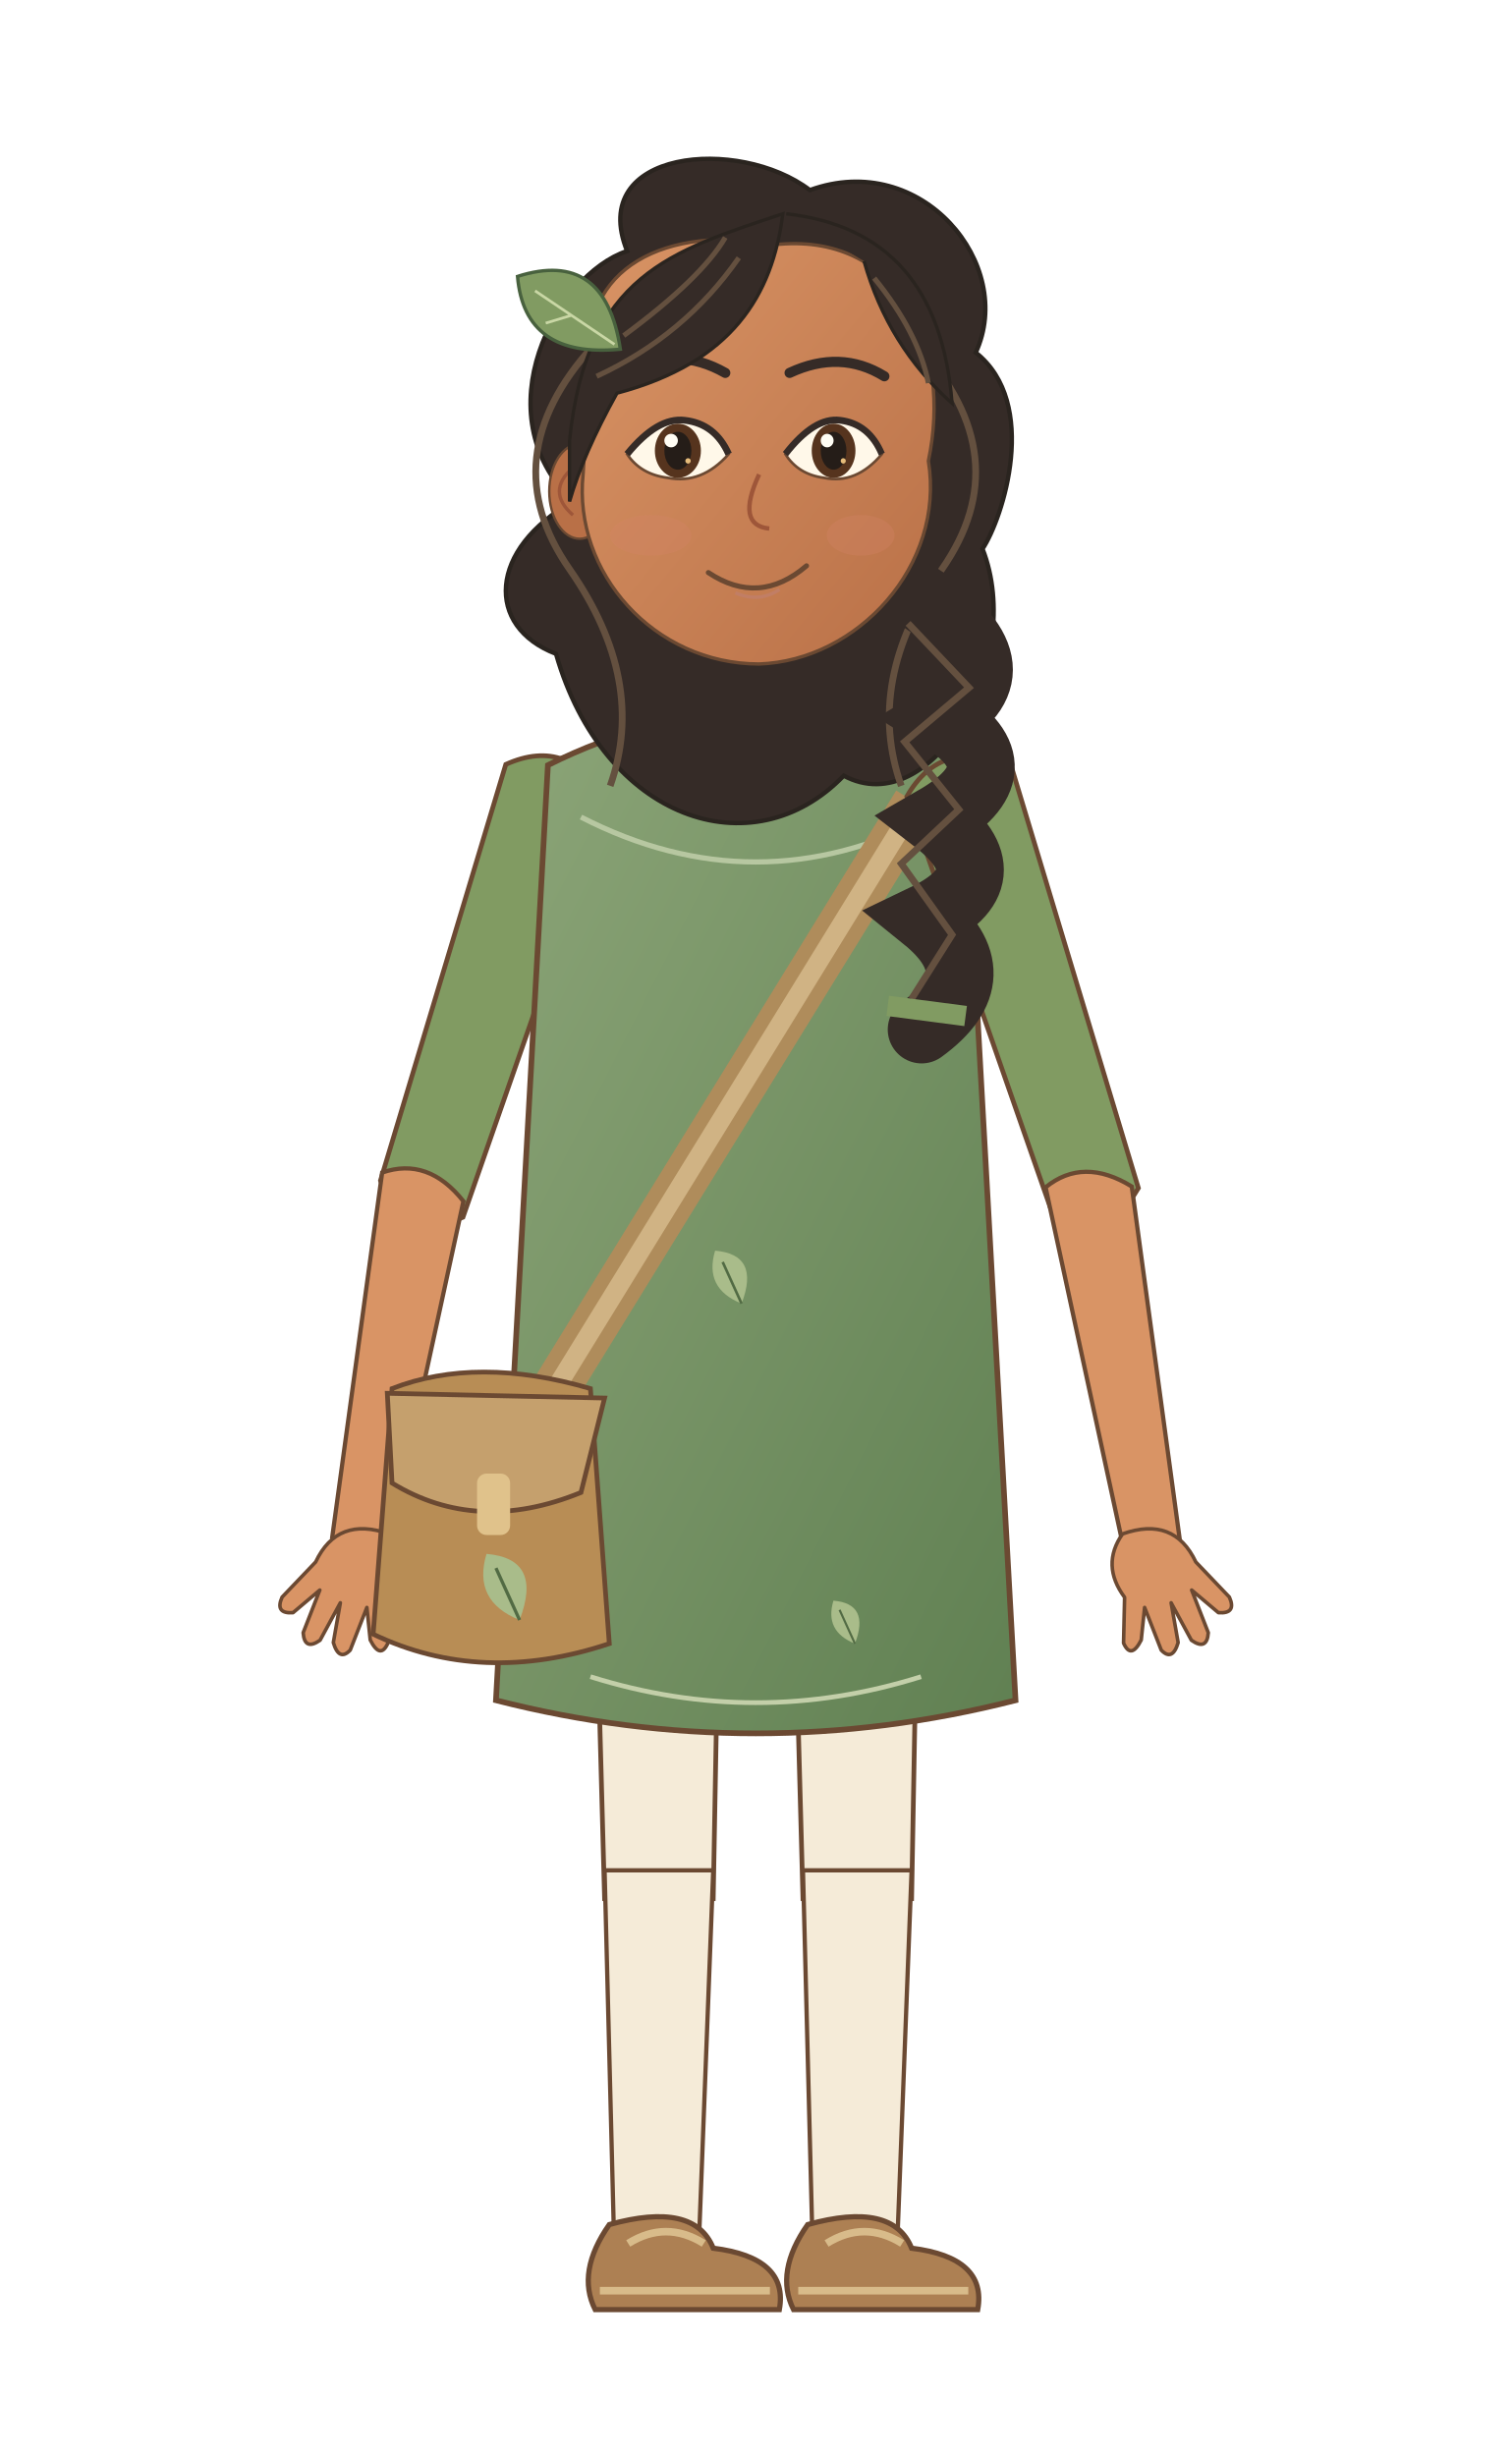
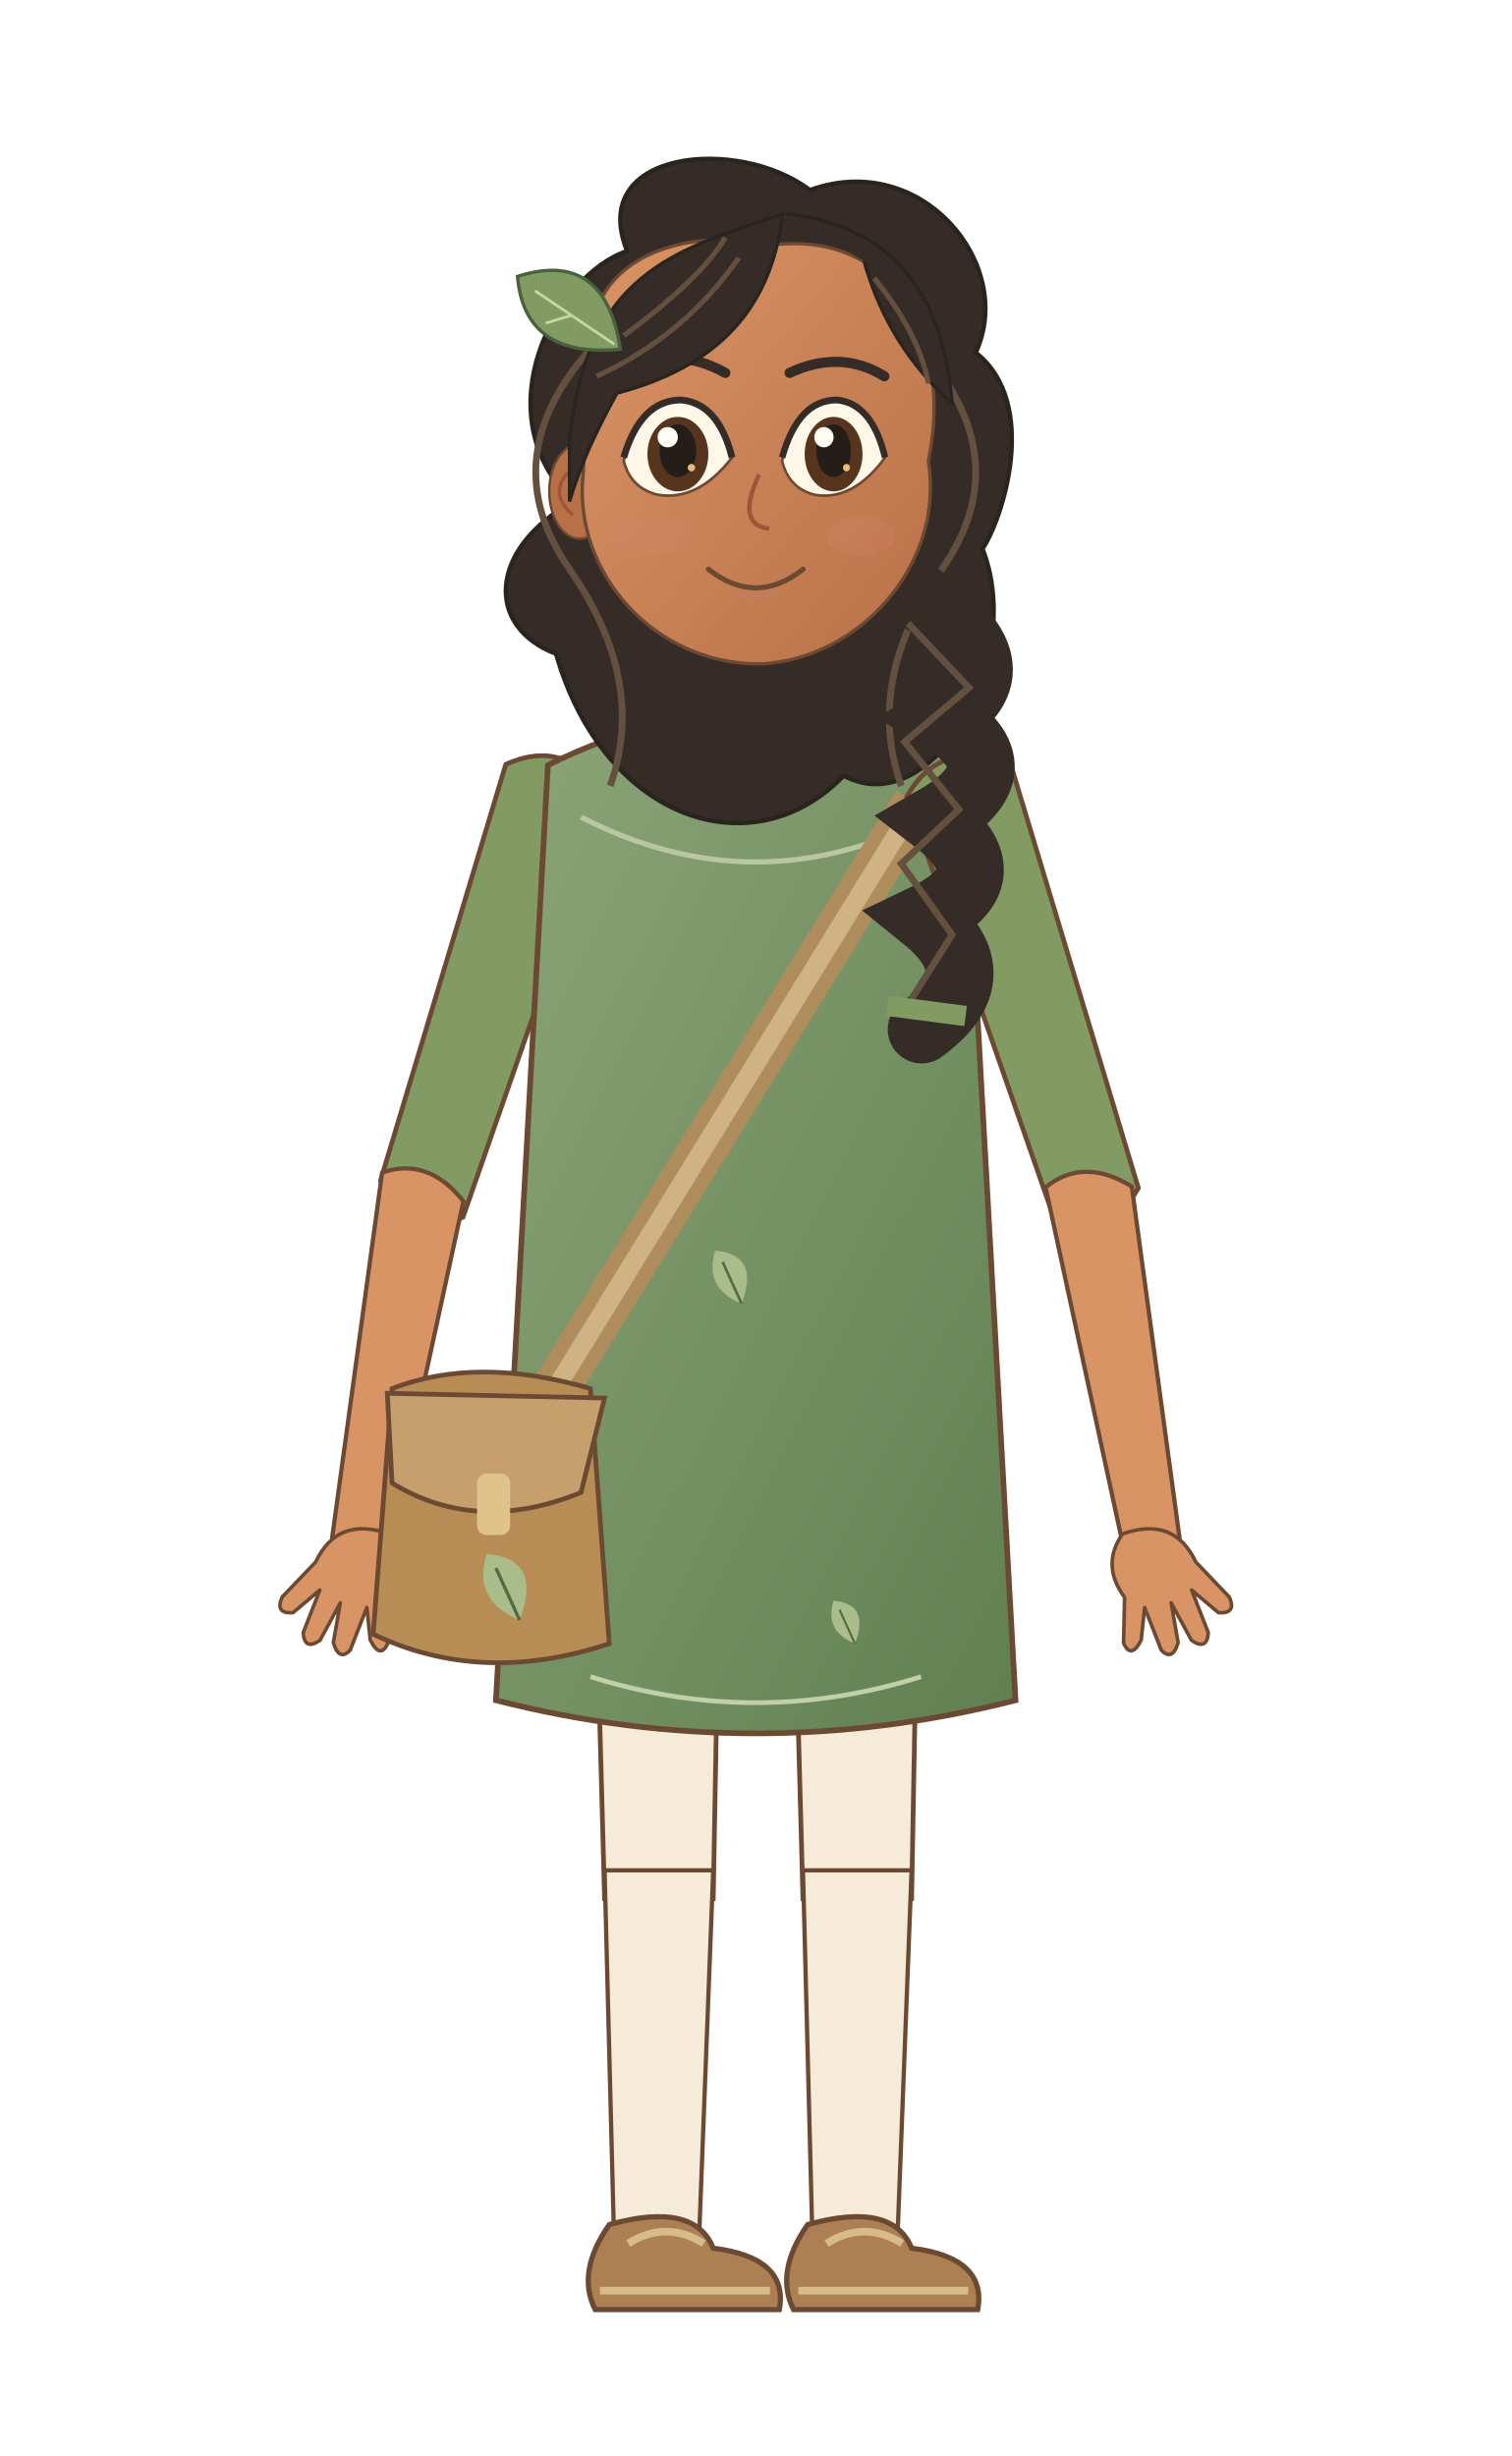
<svg xmlns="http://www.w3.org/2000/svg" width="320" height="520" viewBox="0 0 320 520" data-hrudhi-rig="hrudhi-steward-warm-resting-front-gentle" data-chapter="steward" data-season="warm" data-state="resting" role="img" aria-label="Hrudhi, Young Steward, warm wardrobe, Resting &amp; breathing; draft character design">
  <defs>
    <linearGradient id="hrudhi-steward-warm-resting-front-gentle-skin" x1="0" y1="0" x2="1" y2="1">
      <stop stop-color="#D99465" />
      <stop offset="1" stop-color="#B97047" />
    </linearGradient>
    <linearGradient id="hrudhi-steward-warm-resting-front-gentle-cloth" x1="0" y1="0" x2="1" y2="1">
      <stop stop-color="#8CA578" />
      <stop offset="1" stop-color="#608052" />
    </linearGradient>
  </defs>
  <g transform="translate(0 0) translate(160 300) rotate(0) scale(1 1) translate(-160 -300)" data-part="body" data-origin="160 300" style="transform-origin:160px 300px;transform:translate(0px,0px) rotate(0deg) scale(1,1);">
    <g transform="translate(0 0) translate(139 300) rotate(0) scale(1 1) translate(-139 -300)" data-part="thighLeft" data-origin="139 300" style="transform-origin:139px 300px;transform:translate(0px,0px) rotate(0deg) scale(1,1);">
      <path d="M125 292H153L151 402H128Z" fill="#F5EBD8" stroke="#6B4932" stroke-width="1" />
      <g transform="translate(0 0) translate(139 399) rotate(0) scale(1 1) translate(-139 -399)" data-part="shinLeft" data-origin="139 399" style="transform-origin:139px 399px;transform:translate(0px,0px) rotate(0deg) scale(1,1);">
        <path d="M128 396H151L148 474H130Z" fill="#F5EBD8" stroke="#6B4932" stroke-width=".9" />
        <g transform="translate(0 0) translate(139 473) rotate(0) scale(1 1) translate(-139 -473)" data-part="footLeft" data-origin="139 473" style="transform-origin:139px 473px;transform:translate(0px,0px) rotate(0deg) scale(1,1);">
          <path d="M129 471Q147 466 151 476Q167 478 165 489H126Q122 481 129 471Z" fill="#AD8053" stroke="#6B4932" stroke-width="1.1" />
          <path d="M127 485H163 M133 475Q141 470 149 475" fill="none" stroke="#D8BB8A" stroke-width="1.6" />
        </g>
      </g>
    </g>
    <g transform="translate(0 0) translate(181 300) rotate(0) scale(1 1) translate(-181 -300)" data-part="thighRight" data-origin="181 300" style="transform-origin:181px 300px;transform:translate(0px,0px) rotate(0deg) scale(1,1);">
      <path d="M167 292H195L193 402H170Z" fill="#F5EBD8" stroke="#6B4932" stroke-width="1" />
      <g transform="translate(0 0) translate(181 399) rotate(0) scale(1 1) translate(-181 -399)" data-part="shinRight" data-origin="181 399" style="transform-origin:181px 399px;transform:translate(0px,0px) rotate(0deg) scale(1,1);">
        <path d="M170 396H193L190 474H172Z" fill="#F5EBD8" stroke="#6B4932" stroke-width=".9" />
        <g transform="translate(0 0) translate(181 473) rotate(0) scale(1 1) translate(-181 -473)" data-part="footRight" data-origin="181 473" style="transform-origin:181px 473px;transform:translate(0px,0px) rotate(0deg) scale(1,1);">
          <path d="M171 471Q189 466 193 476Q209 478 207 489H168Q164 481 171 471Z" fill="#AD8053" stroke="#6B4932" stroke-width="1.1" />
          <path d="M169 485H205 M175 475Q183 470 191 475" fill="none" stroke="#D8BB8A" stroke-width="1.6" />
        </g>
      </g>
    </g>
    <g transform="translate(0 0) translate(116 170) rotate(18) scale(1 1) translate(-116 -170)" data-part="upperLeft" data-origin="116 170" style="transform-origin:116px 170px;transform:translate(0px,0px) rotate(18deg) scale(1,1);">
      <path d="M105 165Q116 155 128 166L126 259Q116 268 107 257Z" fill="#819B62" stroke="#6B4932" stroke-width="1" />
      <g transform="translate(0 0) translate(116 256) rotate(-8) scale(1 1) translate(-116 -256)" data-part="lowerLeft" data-origin="116 256" style="transform-origin:116px 256px;transform:translate(0px,0px) rotate(-8deg) scale(1,1);">
        <path d="M107 254Q116 249 125 257L122 333Q116 340 110 332Z" fill="#D99465" stroke="#6B4932" stroke-width=".9" />
        <g transform="translate(0 0) translate(116 331) rotate(0) scale(1 1) translate(-116 -331)" data-part="handLeft" data-origin="116 331" style="transform-origin:116px 331px;transform:translate(0px,0px) rotate(0deg) scale(1,1);">
          <g transform="translate(116 331) scale(-0.95 0.95)" fill="#D99465" stroke="#6B4932" stroke-width=".8" stroke-linejoin="round">
            <path d="M-6-2Q-12 4-8 12L-10 22Q-9 26-6 22L-4 15L-2 25Q0 28 2 24L2 15L5 24Q8 27 9 23L7 13L12 19Q16 20 15 16L9 7Q6-4-6-2Z" />
          </g>
        </g>
      </g>
    </g>
    <path d="M146 127.11H174V179Q160 187 146 179Z" fill="#D99465" stroke="#6B4932" stroke-width=".8" />
    <path d="M116 162Q160 140 204 162L215 360Q160 374 105 360Z" fill="url(#hrudhi-steward-warm-resting-front-gentle-cloth)" stroke="#6B4932" stroke-width="1.2" />
    <path d="M123 173Q160 192 197 173" fill="none" stroke="#B7C7A1" stroke-width="1.1" />
    <path d="M125 355Q160 366 195 355" stroke="#C3CFA9" stroke-width="1" fill="none" />
    <g transform="translate(157 276) scale(0.8)">
      <path d="M0 0Q-10-4-7-14Q5-13 0 0Z" fill="#A9BC8A" />
      <path d="M0 0L-5-11" stroke="#526B44" stroke-width=".7" />
    </g>
    <g transform="translate(181 348) scale(0.65)">
      <path d="M0 0Q-10-4-7-14Q5-13 0 0Z" fill="#A9BC8A" />
      <path d="M0 0L-5-11" stroke="#526B44" stroke-width=".7" />
    </g>
    <path d="M194 170L109 308" stroke="#AF8C5B" stroke-width="10" />
    <path d="M194 170L109 308" stroke="#D0B384" stroke-width="4" />
    <g transform="translate(100 294)">
      <path d="M-17 0Q1-7 25 0L29 54Q2 63-21 52Z" fill="#B88D55" stroke="#6B4932" />
      <path d="M-18 1L28 2L23 22Q1 31-17 20Z" fill="#C5A06D" stroke="#6B4932" />
      <rect x="1" y="18" width="7" height="13" rx="2" fill="#E0C28B" />
      <g transform="translate(10 49) scale(1)">
        <path d="M0 0Q-10-4-7-14Q5-13 0 0Z" fill="#A9BC8A" />
        <path d="M0 0L-5-11" stroke="#526B44" stroke-width=".7" />
      </g>
    </g>
    <g transform="translate(0 0) translate(204 170) rotate(-18) scale(1 1) translate(-204 -170)" data-part="upperRight" data-origin="204 170" style="transform-origin:204px 170px;transform:translate(0px,0px) rotate(-18deg) scale(1,1);">
      <path d="M193 165Q204 155 216 166L214 259Q204 268 195 257Z" fill="#819B62" stroke="#6B4932" stroke-width="1" />
      <g transform="translate(0 0) translate(204 256) rotate(8) scale(1 1) translate(-204 -256)" data-part="lowerRight" data-origin="204 256" style="transform-origin:204px 256px;transform:translate(0px,0px) rotate(8deg) scale(1,1);">
        <path d="M195 254Q204 249 213 257L210 333Q204 340 198 332Z" fill="#D99465" stroke="#6B4932" stroke-width=".9" />
        <g transform="translate(0 0) translate(204 331) rotate(0) scale(1 1) translate(-204 -331)" data-part="handRight" data-origin="204 331" style="transform-origin:204px 331px;transform:translate(0px,0px) rotate(0deg) scale(1,1);">
          <g transform="translate(204 331) scale(0.95 0.95)" fill="#D99465" stroke="#6B4932" stroke-width=".8" stroke-linejoin="round">
            <path d="M-6-2Q-12 4-8 12L-10 22Q-9 26-6 22L-4 15L-2 25Q0 28 2 24L2 15L5 24Q8 27 9 23L7 13L12 19Q16 20 15 16L9 7Q6-4-6-2Z" />
          </g>
        </g>
      </g>
    </g>
    <g transform="translate(0 0) translate(160 94) rotate(0) scale(1 1) translate(-160 -94)" data-part="head" data-origin="160 94" style="transform-origin:160px 94px;transform:translate(0px,0px) rotate(0deg) scale(1,1);">
      <g transform="translate(160 94) scale(0.7166667)">
        <path d="M-54 17C-81-9-59-50-38-57C-50-87-5-91 16-75C49-87 77-53 65-27C84-12 73 22 67 31C80 64 52 112 26 98C-1 126-45 111-59 62C-80 54-79 31-54 17Z" fill="#352B27" stroke="#2A241F" stroke-width="1.3" />
        <path d="M-48-29Q-78 4 -55 37T-43 101" stroke="#64503F" stroke-width="2" fill="none" />
        <path d="M48-29Q78 4 55 37T43 101" stroke="#64503F" stroke-width="2" fill="none" />
        <path d="M48 45Q80 66 55 81Q79 96 53 111Q75 128 50 140Q71 157 49 173" stroke="#352B27" stroke-width="20" stroke-linecap="round" fill="none" />
        <path d="M45 53l18 19-19 16 16 20-17 16 15 21-12 19" stroke="#64503F" stroke-width="2" fill="none" />
        <path d="M39 166l23 3" stroke="#819B62" stroke-width="6" />
        <ellipse cx="-52" cy="14" rx="9" ry="14" fill="#B97047" stroke="#6B4932" stroke-width=".7" />
        <path d="M-54 7q-8 7 0 14" stroke="#9E5639" fill="none" />
        <path d="M-49-23C-52-52-27-65 7-59C43-62 58-28 51 5C56 36 30 64 1 65C-30 65-54 38-51 9Z" fill="url(#hrudhi-steward-warm-resting-front-gentle-skin)" stroke="#6B4932" stroke-width="1" />
        <ellipse cx="-31" cy="27" rx="12" ry="6" fill="#D58368" opacity=".3" />
        <ellipse cx="31" cy="27" rx="10" ry="6" fill="#D58368" opacity=".3" />
        <g transform="translate(-23 0) scale(1 1)">
-           <path d="M-15 3Q-6-8 2-7Q11-6 15 3Q7 12-3 10Q-11 9-15 3Z" fill="#FFF8E9" stroke="#6B4932" stroke-width=".8" />
-           <ellipse cy="2" rx="6.8" ry="8" fill="#56341E" />
-           <ellipse cy="2" rx="4" ry="5.6" fill="#251D18" />
-           <circle cx="-2" cy="-1" r="2" fill="#FFFDF4" />
-           <circle cx="3" cy="5" r=".8" fill="#E6BC7A" />
-           <path d="M-15 3Q-6-8 2-7Q11-6 15 3" stroke="#352B27" stroke-width="2" fill="none" />
+           <path d="M-16 5Q-12-13 0-13Q12-13 16 4Q6 17-6 15Q-14 13-16 5Z" fill="#FFF8E9" stroke="#6B4932" stroke-width=".8" />
+           <ellipse cy="3" rx="9" ry="11" fill="#56341E" />
+           <ellipse cy="2" rx="5.4" ry="7.8" fill="#251D18" />
+           <circle cx="-3" cy="-2" r="3" fill="#FFFDF4" />
+           <circle cx="4" cy="7" r="1.1" fill="#E6BC7A" />
+           <path d="M-16 4Q-11-13 1-13Q12-12 16 4" stroke="#352B27" stroke-width="2" fill="none" />
        </g>
        <g transform="translate(23 0) scale(0.95 1)">
-           <path d="M-15 3Q-6-8 2-7Q11-6 15 3Q7 12-3 10Q-11 9-15 3Z" fill="#FFF8E9" stroke="#6B4932" stroke-width=".8" />
-           <ellipse cy="2" rx="6.8" ry="8" fill="#56341E" />
-           <ellipse cy="2" rx="4" ry="5.6" fill="#251D18" />
-           <circle cx="-2" cy="-1" r="2" fill="#FFFDF4" />
-           <circle cx="3" cy="5" r=".8" fill="#E6BC7A" />
-           <path d="M-15 3Q-6-8 2-7Q11-6 15 3" stroke="#352B27" stroke-width="2" fill="none" />
+           <path d="M-16 5Q-12-13 0-13Q12-13 16 4Q6 17-6 15Q-14 13-16 5Z" fill="#FFF8E9" stroke="#6B4932" stroke-width=".8" />
+           <ellipse cy="3" rx="9" ry="11" fill="#56341E" />
+           <ellipse cy="2" rx="5.4" ry="7.8" fill="#251D18" />
+           <circle cx="-3" cy="-2" r="3" fill="#FFFDF4" />
+           <circle cx="4" cy="7" r="1.1" fill="#E6BC7A" />
+           <path d="M-16 4Q-11-13 1-13Q12-12 16 4" stroke="#352B27" stroke-width="2" fill="none" />
        </g>
        <path d="M-38 -22Q-23 -29 -9 -21 M10 -21Q25 -28 38 -20" stroke="#352B27" stroke-width="3" stroke-linecap="round" fill="none" />
        <path d="M1 9q-7 15 3 16" stroke="#9E5639" stroke-width="1.3" fill="none" />
        <g transform="translate(0 0)">
          <g data-viseme="rest" style="opacity:1">
-             <path d="M-14 38Q1 48 15 36" stroke="#6B4932" stroke-width="1.5" stroke-linecap="round" fill="none" />
+             <path d="M-14 37Q0 48 14 37" stroke="#6B4932" stroke-width="1.5" stroke-linecap="round" fill="none" />
            <path d="M-6 44Q1 47 7 43" stroke="#C17E65" fill="none" />
          </g>
          <g data-viseme="A" style="opacity:0">
            <ellipse cy="42" rx="10" ry="11" fill="#783D34" />
            <path d="M-6 48Q0 44 6 48" stroke="#D79080" stroke-width="3" fill="none" />
          </g>
          <g data-viseme="E" style="opacity:0">
            <ellipse cy="41" rx="13" ry="7" fill="#783D34" />
            <path d="M-8 37H8" stroke="#FFF4DE" stroke-width="3" />
          </g>
          <g data-viseme="O" style="opacity:0">
            <ellipse cy="42" rx="7" ry="10" fill="#783D34" />
          </g>
          <g data-viseme="U" style="opacity:0">
            <ellipse cy="42" rx="5.5" ry="8" fill="#783D34" />
          </g>
          <g data-viseme="M" style="opacity:0">
            <path d="M-12 41Q0 44 12 41" stroke="#6B4932" stroke-width="1.5" stroke-linecap="round" fill="none" />
          </g>
          <g data-viseme="F" style="opacity:0">
            <path d="M-11 38Q0 33 11 38L7 44Q0 49-7 44Z" fill="#A65D51" />
            <path d="M-7 37H7" stroke="#FFF4DE" stroke-width="3" />
          </g>
          <g data-viseme="L" style="opacity:0">
            <ellipse cy="41" rx="10" ry="8" fill="#783D34" />
            <path d="M-5 43Q0 34 5 43" fill="#D99483" />
          </g>
        </g>
        <g data-part="blink" style="opacity:0">
          <path d="M-40 4Q-23 19-7 4V-15H-40Z M7 4Q23 19 40 4V-15H7Z" fill="#D99465" />
          <path d="M-37 5q14 10 28 0 M10 5q14 10 27 0" stroke="#352B27" fill="none" />
        </g>
        <path d="M-55-1C-50-50-25-57 8-68C5-44-7-24-41-15Q-51 3-55 17Z M9-68Q54-63 58-12Q39-29 32-54" fill="#352B27" stroke="#2A241F" stroke-width="1" />
        <path d="M-47-20Q-21-32-5-55 M-39-32Q-16-49-9-61 M35-49Q48-33 51-18" stroke="#64503F" stroke-width="1.5" fill="none" />
        <g transform="translate(-40 -28) rotate(-24)">
          <path d="M0 0Q-27-9-19-32Q8-29 0 0Z" fill="#819B62" stroke="#48613E" />
          <path d="M-1-2L-16-26M-9-15l-8-1" stroke="#C9D7A5" stroke-width=".8" />
        </g>
      </g>
    </g>
  </g>
</svg>
